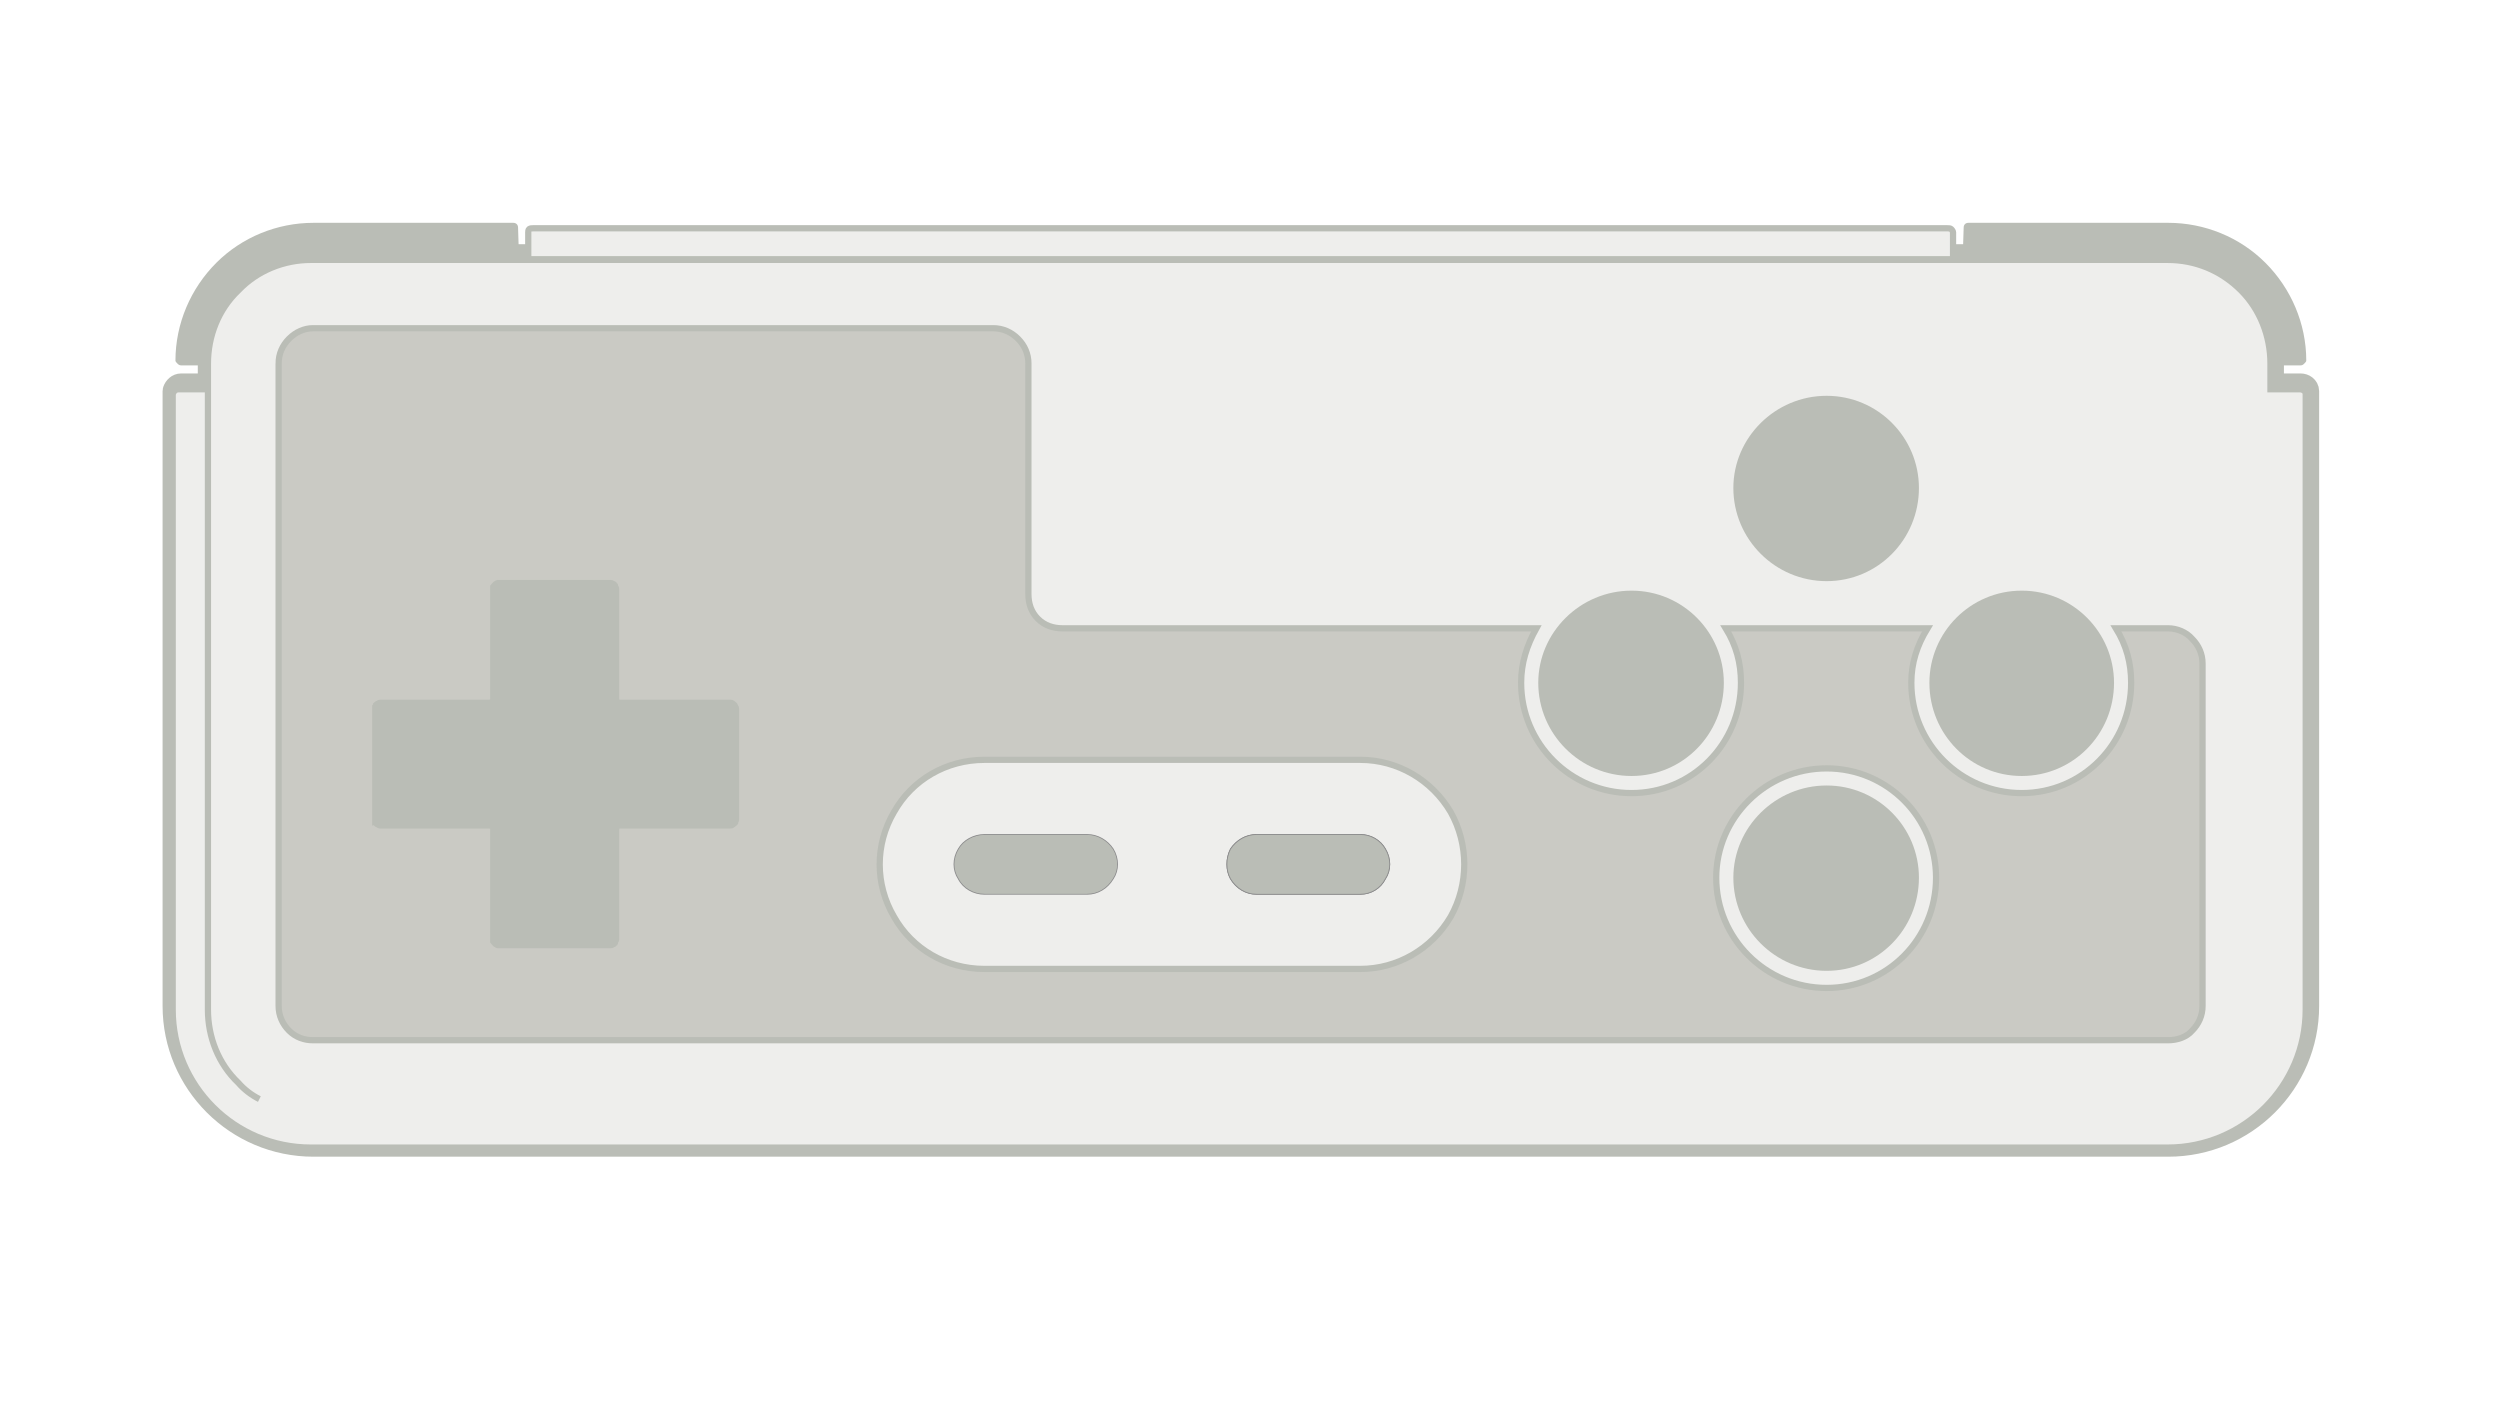
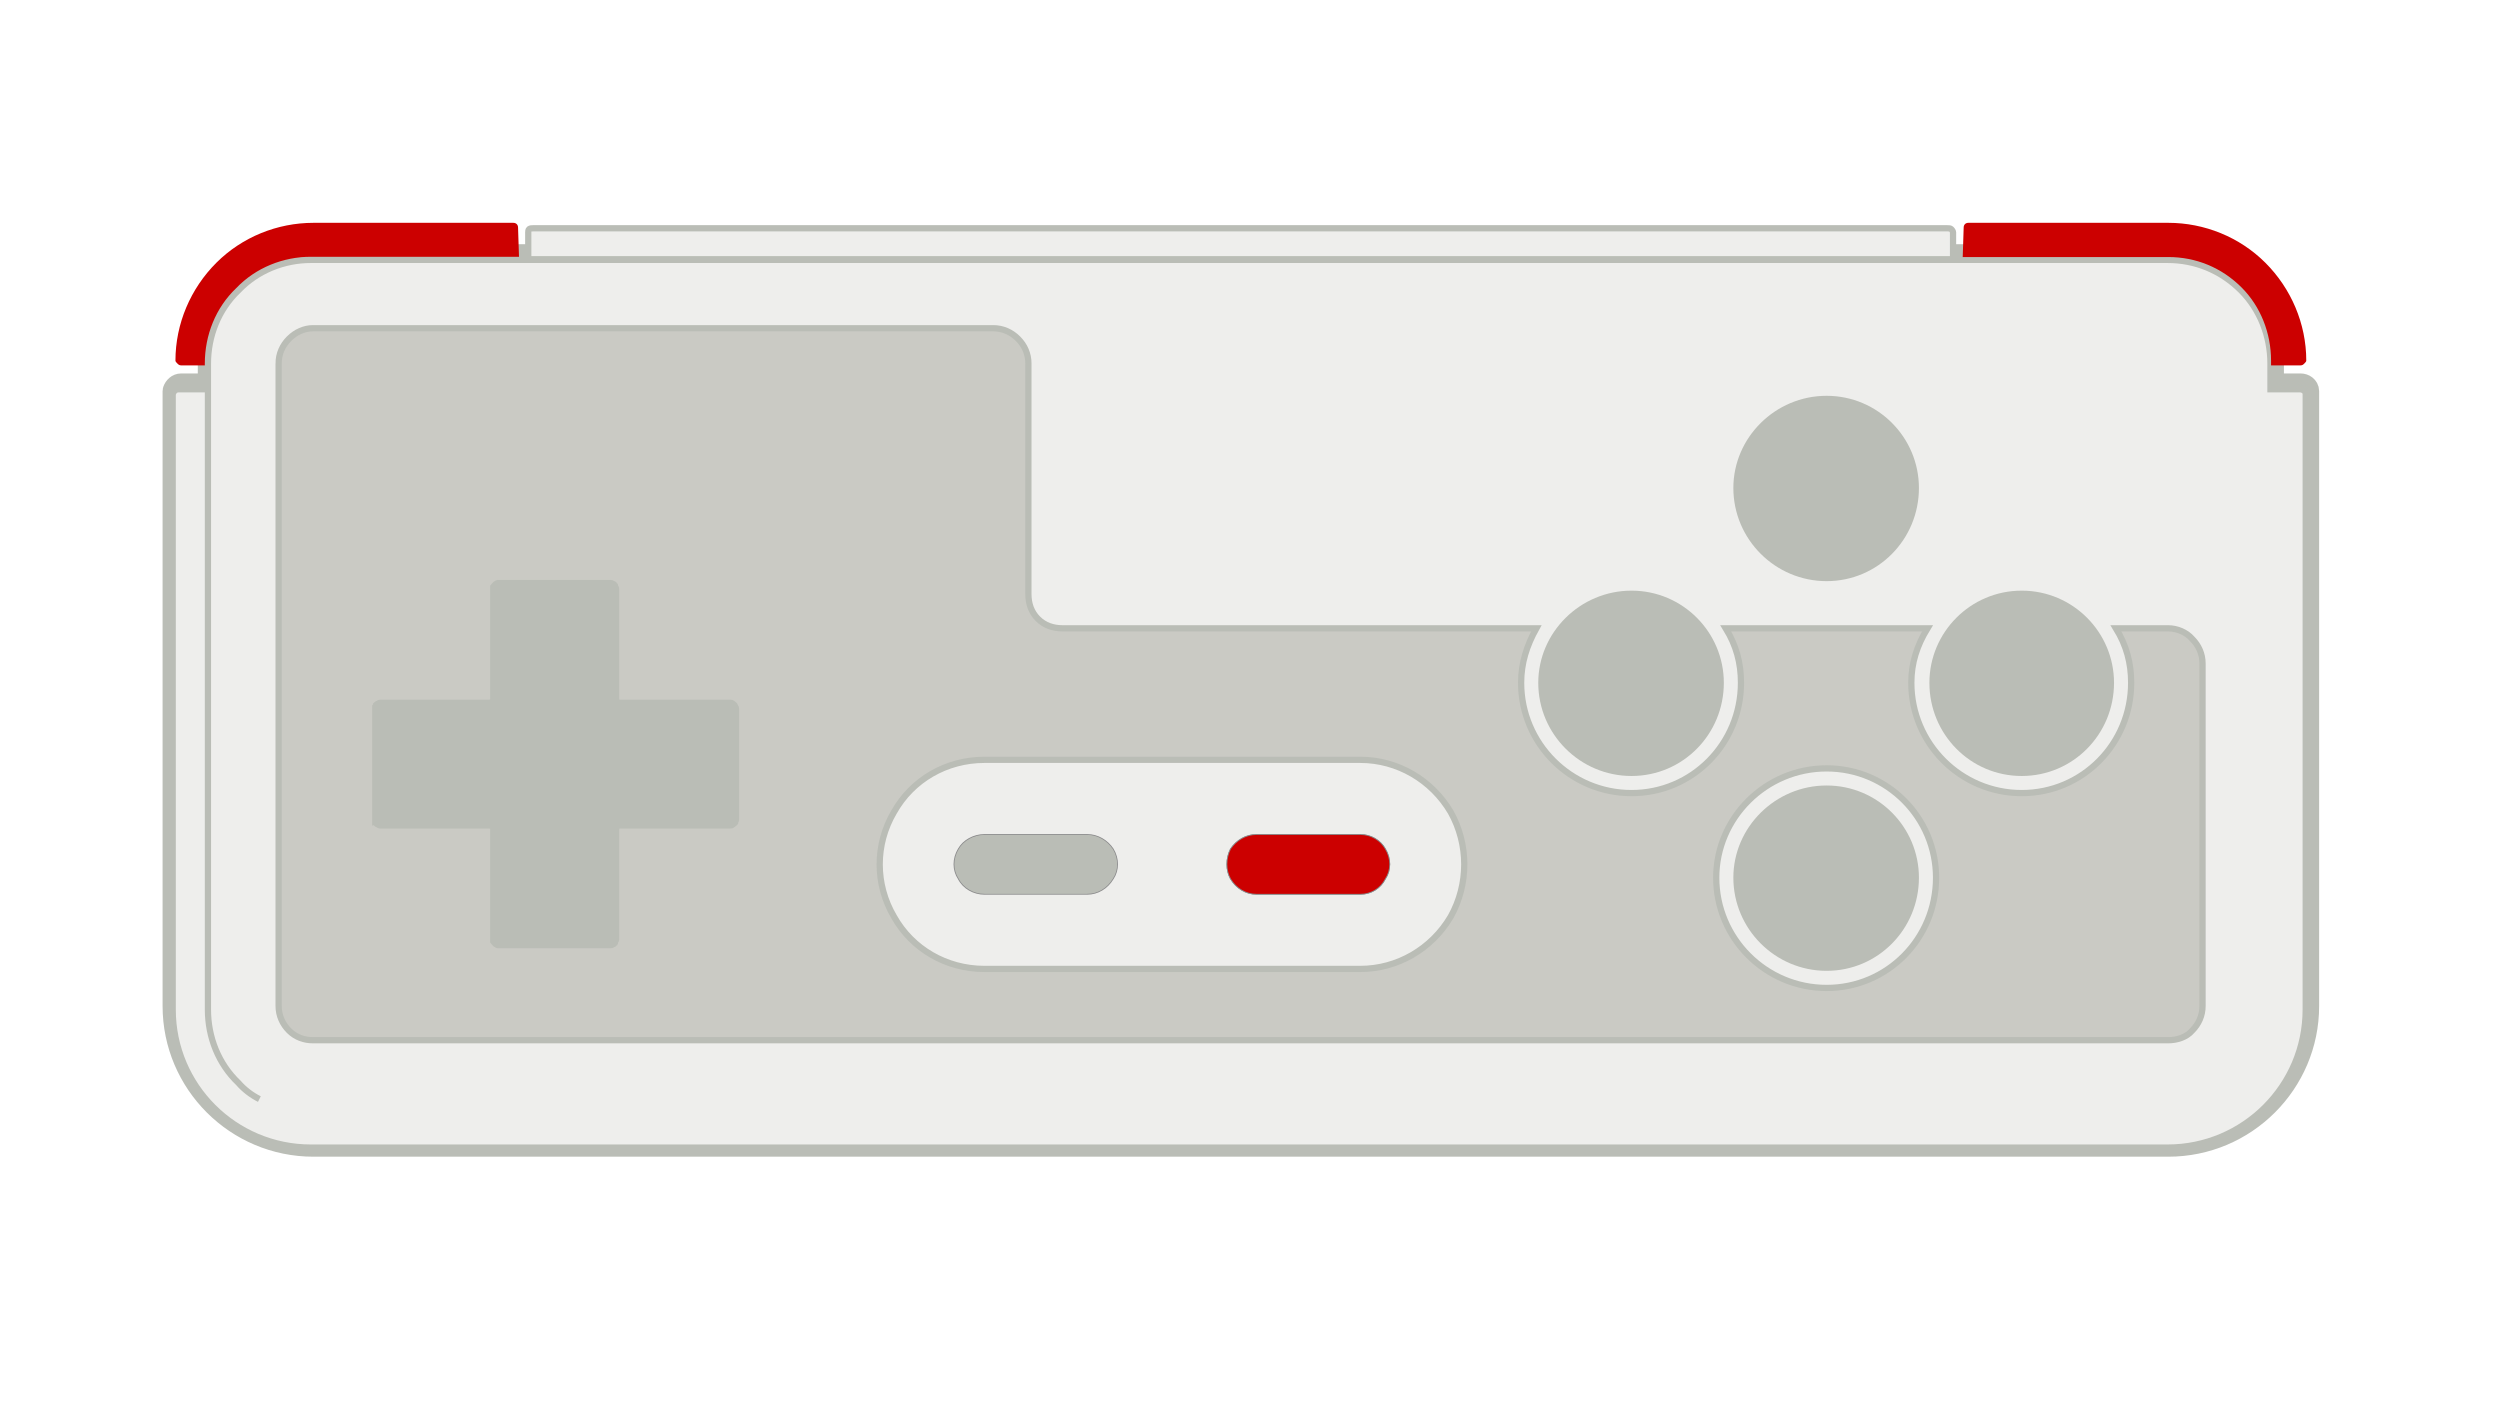
<svg xmlns="http://www.w3.org/2000/svg" id="svg7384" version="1.1" height="225" width="400">
  <defs id="defs7386" />
  <g transform="translate(-569.101,-638)" id="layer12" style="display:inline">
    <g id="g9377" transform="translate(0,242)">
      <path style="clip-rule:evenodd;fill:none;fill-rule:evenodd;stroke:#8b8b8c;stroke-width:0.27;image-rendering:optimizeQuality;shape-rendering:geometricPrecision;text-rendering:geometricPrecision" id="path189" d="m 861.36,518.942 c -9.745,0 -17.663,7.908 -17.663,17.489 0,9.733 7.918,17.641 17.663,17.641 9.745,0 17.511,-7.908 17.511,-17.641 0,-9.581 -7.766,-17.489 -17.511,-17.489 z" class="fil0 str5" />
      <path style="color:#000000;clip-rule:evenodd;display:inline;overflow:visible;visibility:visible;opacity:1;isolation:auto;mix-blend-mode:normal;color-interpolation:sRGB;color-interpolation-filters:linearRGB;solid-color:#000000;solid-opacity:1;fill:#eeeeec;fill-opacity:1;fill-rule:evenodd;stroke:#babdb6;stroke-width:3;stroke-linecap:butt;stroke-linejoin:miter;stroke-miterlimit:4;stroke-dasharray:none;stroke-dashoffset:0;stroke-opacity:1;color-rendering:auto;image-rendering:optimizeQuality;shape-rendering:geometricPrecision;text-rendering:geometricPrecision;enable-background:accumulate" id="path9415" d="m 619.252,436.568 c -4.405,0 -8.81,1.724 -11.967,5.029 -3.309,3.153 -5.037,7.557 -5.037,12.104 l 0,0.762 0,2.434 0,0.354 -4.162,0 c -0.704,0 -1.244,0.543 -1.443,1.141 a 0.559,0.559 0 0 0 -0.029,0.178 l 0,98.393 c 0,12.469 10.155,22.609 22.639,22.609 l 296.773,0 c 12.484,0 22.637,-10.141 22.637,-22.609 l 0,-98.393 c 0,-0.415 -0.222,-0.775 -0.502,-0.992 -0.28,-0.217 -0.619,-0.326 -0.971,-0.326 l -4.16,0 0,-2.787 0,-0.762 c 0,-4.552 -1.727,-8.95 -4.885,-12.104 -3.298,-3.294 -7.562,-5.029 -12.119,-5.029 l -32.891,0 -0.609,0 -0.914,0 -95.473,0 -133.234,0 -0.762,0 -32.891,0 z" />
-       <path style="color:#000000;clip-rule:evenodd;display:inline;overflow:visible;visibility:visible;opacity:1;isolation:auto;mix-blend-mode:normal;color-interpolation:sRGB;color-interpolation-filters:linearRGB;solid-color:#000000;solid-opacity:1;fill:#babdb6;fill-opacity:1;fill-rule:evenodd;stroke:none;stroke-width:2;stroke-linecap:butt;stroke-linejoin:miter;stroke-miterlimit:4;stroke-dasharray:none;stroke-dashoffset:0;stroke-opacity:1;color-rendering:auto;image-rendering:optimizeQuality;shape-rendering:geometricPrecision;text-rendering:geometricPrecision;enable-background:accumulate" id="path191" d="m 607.679,441.992 c 3.045,-3.194 7.309,-4.866 11.572,-4.866 l 32.89,0 -0.152,-4.714 c 0,-0.456 -0.305,-0.76 -0.761,-0.76 l -21.622,0 -10.354,0 c -5.786,0 -11.42,2.281 -15.531,6.387 -4.111,4.106 -6.548,9.733 -6.548,15.664 0,0.152 0.152,0.304 0.305,0.456 0.152,0.152 0.305,0.304 0.609,0.304 l 4.72,0 0,-0.76 c 0,-4.41 1.675,-8.668 4.873,-11.71 z" class="fil0 str5" />
+       <path style="color:#000000;clip-rule:evenodd;display:inline;overflow:visible;visibility:visible;opacity:1;isolation:auto;mix-blend-mode:normal;color-interpolation:sRGB;color-interpolation-filters:linearRGB;solid-color:#000000;solid-opacity:1;fill:#cc0000;fill-opacity:1;fill-rule:evenodd;stroke:none;stroke-width:2;stroke-linecap:butt;stroke-linejoin:miter;stroke-miterlimit:4;stroke-dasharray:none;stroke-dashoffset:0;stroke-opacity:1;color-rendering:auto;image-rendering:optimizeQuality;shape-rendering:geometricPrecision;text-rendering:geometricPrecision;enable-background:accumulate" id="path191" d="m 607.679,441.992 c 3.045,-3.194 7.309,-4.866 11.572,-4.866 l 32.89,0 -0.152,-4.714 c 0,-0.456 -0.305,-0.76 -0.761,-0.76 l -21.622,0 -10.354,0 c -5.786,0 -11.42,2.281 -15.531,6.387 -4.111,4.106 -6.548,9.733 -6.548,15.664 0,0.152 0.152,0.304 0.305,0.456 0.152,0.152 0.305,0.304 0.609,0.304 l 4.72,0 0,-0.76 c 0,-4.41 1.675,-8.668 4.873,-11.71 z" class="fil0 str5" />
      <path style="clip-rule:evenodd;fill:#eeeeec;fill-opacity:1;fill-rule:evenodd;stroke:#babdb6;stroke-width:1;stroke-miterlimit:4;stroke-dasharray:none;stroke-opacity:1;image-rendering:optimizeQuality;shape-rendering:geometricPrecision;text-rendering:geometricPrecision" id="path197" d="m 881.588,437.479 0,-4.314 c 0,-0.128 -0.151,-0.383 -0.302,-0.511 -0.151,-0.128 -0.302,-0.128 -0.605,-0.128 l -95.994,0 -130.309,0 c -0.151,0 -0.454,0 -0.605,0.128 -0.151,0.128 -0.151,0.383 -0.151,0.511 l 0,4.314 132.275,0 94.784,0 z" class="fil0 str5" />
      <path style="color:#000000;clip-rule:evenodd;display:inline;overflow:visible;visibility:visible;opacity:1;isolation:auto;mix-blend-mode:normal;color-interpolation:sRGB;color-interpolation-filters:linearRGB;solid-color:#000000;solid-opacity:1;fill:#eeeeec;fill-opacity:1;fill-rule:evenodd;stroke:#babdb6;stroke-width:1;stroke-linecap:butt;stroke-linejoin:miter;stroke-miterlimit:4;stroke-dasharray:none;stroke-dashoffset:0;stroke-opacity:1;color-rendering:auto;image-rendering:optimizeQuality;shape-rendering:geometricPrecision;text-rendering:geometricPrecision;enable-background:accumulate" id="path193" d="m 602.371,557.541 0,-99.255 -4.725,0 c -0.457,0 -0.762,0.304 -0.915,0.761 l 0,98.494 c 0,12.178 9.908,22.074 22.102,22.074 l 297.08,0 c 12.194,0 22.102,-9.895 22.102,-22.074 l 0,-98.494 c 0,-0.457 -0.457,-0.761 -0.915,-0.761 l -4.725,0 0,-3.349 0,-0.761 c 0,-4.415 -1.677,-8.677 -4.725,-11.722 -3.201,-3.197 -7.316,-4.871 -11.737,-4.871 l -32.924,0 -0.61,0 -0.915,0 -95.572,0 -133.373,0 -0.762,0 -32.924,0 c -4.268,0 -8.536,1.675 -11.584,4.871 -3.201,3.045 -4.878,7.307 -4.878,11.722 l 0,0.761 0,2.436 0,0.913 0,99.255 c 0,4.415 1.677,8.677 4.878,11.722 0.915,1.066 2.134,1.979 3.353,2.588 -1.219,-0.609 -2.439,-1.522 -3.353,-2.588 -3.201,-3.045 -4.878,-7.307 -4.878,-11.722 z" class="fil0 str5" />
-       <path style="color:#000000;clip-rule:evenodd;display:inline;overflow:visible;visibility:visible;opacity:1;isolation:auto;mix-blend-mode:normal;color-interpolation:sRGB;color-interpolation-filters:linearRGB;solid-color:#000000;solid-opacity:1;fill:#babdb6;fill-opacity:1;fill-rule:evenodd;stroke:none;stroke-width:2;stroke-linecap:butt;stroke-linejoin:miter;stroke-miterlimit:4;stroke-dasharray:none;stroke-dashoffset:0;stroke-opacity:1;color-rendering:auto;image-rendering:optimizeQuality;shape-rendering:geometricPrecision;text-rendering:geometricPrecision;enable-background:accumulate" id="path195" d="m 883.135,437.126 32.89,0 c 4.416,0 8.527,1.673 11.725,4.866 3.045,3.041 4.72,7.3 4.72,11.71 l 0,0.76 4.72,0 c 0.305,0 0.457,-0.152 0.609,-0.304 0.152,-0.152 0.305,-0.304 0.305,-0.456 0,-5.931 -2.436,-11.558 -6.548,-15.664 -4.111,-4.106 -9.745,-6.387 -15.531,-6.387 l -14.922,0 -17.054,0 c -0.457,0 -0.761,0.304 -0.761,0.76 l -0.152,4.714 z" class="fil0 str5" />
+       <path style="color:#000000;clip-rule:evenodd;display:inline;overflow:visible;visibility:visible;opacity:1;isolation:auto;mix-blend-mode:normal;color-interpolation:sRGB;color-interpolation-filters:linearRGB;solid-color:#000000;solid-opacity:1;fill:#cc0000;fill-opacity:1;fill-rule:evenodd;stroke:none;stroke-width:2;stroke-linecap:butt;stroke-linejoin:miter;stroke-miterlimit:4;stroke-dasharray:none;stroke-dashoffset:0;stroke-opacity:1;color-rendering:auto;image-rendering:optimizeQuality;shape-rendering:geometricPrecision;text-rendering:geometricPrecision;enable-background:accumulate" id="path195" d="m 883.135,437.126 32.89,0 c 4.416,0 8.527,1.673 11.725,4.866 3.045,3.041 4.72,7.3 4.72,11.71 l 0,0.76 4.72,0 c 0.305,0 0.457,-0.152 0.609,-0.304 0.152,-0.152 0.305,-0.304 0.305,-0.456 0,-5.931 -2.436,-11.558 -6.548,-15.664 -4.111,-4.106 -9.745,-6.387 -15.531,-6.387 l -14.922,0 -17.054,0 c -0.457,0 -0.761,0.304 -0.761,0.76 l -0.152,4.714 z" class="fil0 str5" />
      <path style="clip-rule:evenodd;fill:none;fill-rule:evenodd;stroke:#8b8b8c;stroke-width:0.27;image-rendering:optimizeQuality;shape-rendering:geometricPrecision;text-rendering:geometricPrecision" id="path203" d="m 766.04,531.868 c -0.761,1.521 -0.761,3.346 0,4.714 0.914,1.521 2.436,2.433 4.111,2.433 l 16.597,0 c 1.675,0 3.198,-0.912 3.959,-2.433 0.914,-1.369 0.914,-3.194 0,-4.714 -0.761,-1.369 -2.284,-2.281 -3.959,-2.281 l -16.597,0 c -1.675,0 -3.198,0.912 -4.111,2.281 z" class="fil0 str5" />
      <path style="clip-rule:evenodd;fill:none;fill-rule:evenodd;stroke:#8b8b8c;stroke-width:0.27;image-rendering:optimizeQuality;shape-rendering:geometricPrecision;text-rendering:geometricPrecision" id="path205" d="m 786.748,517.573 -60.146,0 c -6.091,0 -11.572,3.194 -14.466,8.364 -3.045,5.171 -3.045,11.558 0,16.728 2.893,5.171 8.375,8.364 14.466,8.364 l 60.146,0 c 5.939,0 11.42,-3.194 14.466,-8.364 2.893,-5.171 2.893,-11.558 0,-16.728 -3.045,-5.171 -8.527,-8.364 -14.466,-8.364 z m -20.709,19.009 c -0.761,-1.369 -0.761,-3.194 0,-4.714 0.914,-1.369 2.436,-2.281 4.111,-2.281 l 16.597,0 c 1.675,0 3.198,0.912 3.959,2.281 0.914,1.521 0.914,3.346 0,4.714 -0.761,1.521 -2.284,2.433 -3.959,2.433 l -16.597,0 c -1.675,0 -3.198,-0.912 -4.111,-2.433 z m -39.438,-6.995 16.445,0 c 1.675,0 3.198,0.912 4.111,2.281 0.914,1.521 0.914,3.346 0,4.714 -0.914,1.521 -2.436,2.433 -4.111,2.433 l -16.445,0 c -1.675,0 -3.35,-0.912 -4.111,-2.433 -0.914,-1.369 -0.914,-3.194 0,-4.714 0.761,-1.369 2.436,-2.281 4.111,-2.281 z" class="fil0 str5" />
      <path style="color:#000000;clip-rule:nonzero;display:inline;overflow:visible;visibility:visible;opacity:1;isolation:auto;mix-blend-mode:normal;color-interpolation:sRGB;color-interpolation-filters:linearRGB;solid-color:#000000;solid-opacity:1;fill:#babdb6;fill-opacity:1;fill-rule:nonzero;stroke:none;stroke-width:0.579;stroke-linecap:butt;stroke-linejoin:miter;stroke-miterlimit:4;stroke-dasharray:none;stroke-dashoffset:0;stroke-opacity:1;color-rendering:auto;image-rendering:auto;shape-rendering:auto;text-rendering:auto;enable-background:accumulate" id="path201" d="m 743.047,529.587 -16.445,0 c -1.675,0 -3.35,0.912 -4.111,2.281 -0.914,1.521 -0.914,3.346 0,4.714 0.761,1.521 2.436,2.433 4.111,2.433 l 16.445,0 c 1.675,0 3.198,-0.912 4.111,-2.433 0.914,-1.369 0.914,-3.194 0,-4.714 -0.914,-1.369 -2.436,-2.281 -4.111,-2.281 z" class="fil0 str5" />
      <path style="color:#000000;clip-rule:evenodd;display:inline;overflow:visible;visibility:visible;opacity:1;isolation:auto;mix-blend-mode:normal;color-interpolation:sRGB;color-interpolation-filters:linearRGB;solid-color:#000000;solid-opacity:1;fill:#cacac4;fill-opacity:1;fill-rule:evenodd;stroke:#babdb6;stroke-width:1;stroke-linecap:butt;stroke-linejoin:miter;stroke-miterlimit:4;stroke-dasharray:none;stroke-dashoffset:0;stroke-opacity:1;color-rendering:auto;image-rendering:optimizeQuality;shape-rendering:geometricPrecision;text-rendering:geometricPrecision;enable-background:accumulate" id="path207" d="m 726.602,517.573 60.146,0 c 5.939,0 11.42,3.194 14.466,8.364 2.893,5.171 2.893,11.558 0,16.728 -3.045,5.171 -8.527,8.364 -14.466,8.364 l -60.146,0 c -6.091,0 -11.572,-3.194 -14.466,-8.364 -3.045,-5.171 -3.045,-11.558 0,-16.728 2.893,-5.171 8.375,-8.364 14.466,-8.364 z m -53.751,-9.124 13.095,0 c 0.152,0 0.305,0 0.305,0.152 0.152,0 0.152,0 0.305,0.152 0,0 0.152,0.152 0.152,0.304 0,0 0.152,0.152 0.152,0.304 l 0,17.793 c 0,0.152 -0.152,0.304 -0.152,0.456 l -0.152,0.152 c -0.152,0.152 -0.152,0.152 -0.305,0.152 0,0.152 -0.152,0.152 -0.305,0.152 l -4.416,0 -13.095,0 c -0.152,0 -0.457,0 -0.609,0.152 -0.152,0.152 -0.152,0.456 -0.152,0.608 l 0,4.41 0,13.078 c 0,0.152 -0.152,0.304 -0.152,0.304 0,0.152 0,0.304 -0.152,0.304 0,0.152 -0.152,0.152 -0.305,0.152 0,0.152 -0.152,0.152 -0.305,0.152 l -8.984,0 -8.984,0 c 0,0 -0.152,0 -0.305,-0.152 0,0 -0.152,0 -0.152,-0.152 -0.152,0 -0.152,-0.152 -0.305,-0.304 l 0,-0.304 0,-4.258 0,-13.23 c 0,-0.152 0,-0.456 -0.152,-0.608 -0.305,-0.152 -0.457,-0.152 -0.609,-0.152 l -4.416,0 -12.943,0 c 0,0 -0.152,0 -0.305,-0.152 0,0 -0.152,0 -0.305,-0.152 0,0 0,-0.152 -0.152,-0.152 l 0,-0.456 0,-17.793 0,-0.304 c 0.152,-0.152 0.152,-0.304 0.152,-0.304 0.152,-0.152 0.305,-0.152 0.305,-0.152 0.152,-0.152 0.305,-0.152 0.305,-0.152 l 4.416,0 12.943,0 c 0.152,0 0.305,0 0.609,-0.152 0.152,-0.152 0.152,-0.456 0.152,-0.608 l 0,-4.41 0,-13.078 0,-0.304 c 0.152,-0.152 0.152,-0.304 0.305,-0.304 0,-0.152 0.152,-0.152 0.152,-0.152 0.152,-0.152 0.305,-0.152 0.305,-0.152 l 8.984,0 8.984,0 c 0.152,0 0.305,0 0.305,0.152 0.152,0 0.305,0 0.305,0.152 0.152,0 0.152,0.152 0.152,0.304 0,0 0.152,0.152 0.152,0.304 l 0,4.258 0,13.23 c 0,0.152 0,0.456 0.152,0.608 0.152,0.152 0.457,0.152 0.609,0.152 z m -59.169,-54.305 0,102.816 c 0,1.521 0.609,2.889 1.675,3.954 1.066,1.065 2.436,1.521 3.807,1.521 l 296.861,0 c 1.37,0 2.893,-0.456 3.807,-1.521 1.066,-1.065 1.675,-2.433 1.675,-3.954 l 0,-54.801 c 0,-1.521 -0.609,-2.889 -1.675,-3.954 -0.914,-1.065 -2.436,-1.673 -3.807,-1.673 l -8.375,0 c 1.675,2.737 2.436,5.529 2.436,8.722 0,9.733 -7.766,17.641 -17.511,17.641 -9.745,0 -17.663,-7.908 -17.663,-17.641 0,-3.194 0.914,-5.985 2.589,-8.722 l -32.281,0 c 1.675,2.737 2.436,5.529 2.436,8.722 0,9.733 -7.766,17.641 -17.511,17.641 -9.745,0 -17.663,-7.908 -17.663,-17.641 0,-3.194 0.914,-5.985 2.436,-8.722 l -75.791,0 c -1.523,0 -2.893,-0.456 -3.959,-1.521 -1.066,-1.065 -1.523,-2.433 -1.523,-3.954 l 0,-36.914 c 0,-1.521 -0.609,-2.889 -1.675,-3.954 -1.066,-1.065 -2.436,-1.673 -3.959,-1.673 l -108.848,0 c -1.37,0 -2.741,0.608 -3.807,1.673 -1.066,1.065 -1.675,2.433 -1.675,3.954 z m 247.678,99.927 c -9.745,0 -17.663,-7.908 -17.663,-17.641 0,-9.581 7.918,-17.489 17.663,-17.489 9.745,0 17.511,7.908 17.511,17.489 0,9.733 -7.766,17.641 -17.511,17.641 z" class="fil0 str5" />
      <path style="color:#000000;clip-rule:nonzero;display:inline;overflow:visible;visibility:visible;opacity:1;isolation:auto;mix-blend-mode:normal;color-interpolation:sRGB;color-interpolation-filters:linearRGB;solid-color:#000000;solid-opacity:1;fill:#babdb6;fill-opacity:1;fill-rule:nonzero;stroke:none;stroke-width:0.579;stroke-linecap:butt;stroke-linejoin:miter;stroke-miterlimit:4;stroke-dasharray:none;stroke-dashoffset:0;stroke-opacity:1;color-rendering:auto;image-rendering:auto;shape-rendering:auto;text-rendering:auto;enable-background:accumulate" id="path199" d="m 685.946,508.449 -13.095,0 -4.416,0 c -0.152,0 -0.457,0 -0.609,-0.152 -0.152,-0.152 -0.152,-0.456 -0.152,-0.608 l 0,-13.23 0,-4.258 c 0,-0.152 -0.152,-0.304 -0.152,-0.304 0,-0.152 0,-0.304 -0.152,-0.304 0,-0.152 -0.152,-0.152 -0.305,-0.152 0,-0.152 -0.152,-0.152 -0.305,-0.152 l -8.984,0 -8.984,0 c 0,0 -0.152,0 -0.305,0.152 0,0 -0.152,0 -0.152,0.152 -0.152,0 -0.152,0.152 -0.305,0.304 0,0 0,0.152 0,0.304 l 0,13.078 0,4.41 c 0,0.152 0,0.456 -0.152,0.608 -0.305,0.152 -0.457,0.152 -0.609,0.152 l -12.943,0 -4.416,0 c 0,0 -0.152,0 -0.305,0.152 0,0 -0.152,0 -0.305,0.152 0,0 0,0.152 -0.152,0.304 0,0 0,0.152 0,0.304 0,5.931 0,11.862 0,17.793 0,0.152 0,0.304 0,0.456 0.152,0 0.152,0.152 0.152,0.152 0.152,0.152 0.305,0.152 0.305,0.152 0.152,0.152 0.305,0.152 0.305,0.152 l 12.943,0 4.416,0 c 0.152,0 0.305,0 0.609,0.152 0.152,0.152 0.152,0.456 0.152,0.608 l 0,13.23 0,4.258 c 0,0.152 0,0.304 0,0.304 0.152,0.152 0.152,0.304 0.305,0.304 0,0.152 0.152,0.152 0.152,0.152 0.152,0.152 0.305,0.152 0.305,0.152 l 8.984,0 8.984,0 c 0.152,0 0.305,0 0.305,-0.152 0.152,0 0.305,0 0.305,-0.152 0.152,0 0.152,-0.152 0.152,-0.304 0,0 0.152,-0.152 0.152,-0.304 l 0,-13.078 0,-4.41 c 0,-0.152 0,-0.456 0.152,-0.608 0.152,-0.152 0.457,-0.152 0.609,-0.152 l 13.095,0 4.416,0 c 0.152,0 0.305,0 0.305,-0.152 0.152,0 0.152,0 0.305,-0.152 0,0 0.152,-0.152 0.152,-0.152 0,-0.152 0.152,-0.304 0.152,-0.456 0,-5.931 0,-11.862 0,-17.793 0,-0.152 -0.152,-0.304 -0.152,-0.304 0,-0.152 -0.152,-0.304 -0.152,-0.304 -0.152,-0.152 -0.152,-0.152 -0.305,-0.152 0,-0.152 -0.152,-0.152 -0.305,-0.152 z" class="fil0 str5" />
      <path style="color:#000000;clip-rule:nonzero;display:inline;overflow:visible;visibility:visible;opacity:1;isolation:auto;mix-blend-mode:normal;color-interpolation:sRGB;color-interpolation-filters:linearRGB;solid-color:#000000;solid-opacity:1;fill:#babdb6;fill-opacity:1;fill-rule:nonzero;stroke:none;stroke-width:0.579;stroke-linecap:butt;stroke-linejoin:miter;stroke-miterlimit:4;stroke-dasharray:none;stroke-dashoffset:0;stroke-opacity:1;color-rendering:auto;image-rendering:auto;shape-rendering:auto;text-rendering:auto;enable-background:accumulate" id="path209" d="m 861.36,521.679 c -8.223,0 -14.922,6.691 -14.922,14.751 0,8.212 6.7,14.903 14.922,14.903 8.223,0 14.77,-6.691 14.77,-14.903 0,-8.06 -6.548,-14.751 -14.77,-14.751 z" class="fil0 str5" />
      <path style="color:#000000;clip-rule:nonzero;display:inline;overflow:visible;visibility:visible;opacity:1;isolation:auto;mix-blend-mode:normal;color-interpolation:sRGB;color-interpolation-filters:linearRGB;solid-color:#000000;solid-opacity:1;fill:#babdb6;fill-opacity:1;fill-rule:nonzero;stroke:none;stroke-width:0.579;stroke-linecap:butt;stroke-linejoin:miter;stroke-miterlimit:4;stroke-dasharray:none;stroke-dashoffset:0;stroke-opacity:1;color-rendering:auto;image-rendering:auto;shape-rendering:auto;text-rendering:auto;enable-background:accumulate" id="path211" d="m 892.575,490.504 c -8.223,0 -14.77,6.691 -14.77,14.751 0,8.212 6.548,14.903 14.77,14.903 8.223,0 14.77,-6.691 14.77,-14.903 0,-8.06 -6.548,-14.751 -14.77,-14.751 z" class="fil0 str5" />
      <path style="color:#000000;clip-rule:nonzero;display:inline;overflow:visible;visibility:visible;opacity:1;isolation:auto;mix-blend-mode:normal;color-interpolation:sRGB;color-interpolation-filters:linearRGB;solid-color:#000000;solid-opacity:1;fill:#babdb6;fill-opacity:1;fill-rule:nonzero;stroke:none;stroke-width:0.579;stroke-linecap:butt;stroke-linejoin:miter;stroke-miterlimit:4;stroke-dasharray:none;stroke-dashoffset:0;stroke-opacity:1;color-rendering:auto;image-rendering:auto;shape-rendering:auto;text-rendering:auto;enable-background:accumulate" id="path213" d="m 861.36,459.329 c -8.223,0 -14.922,6.691 -14.922,14.751 0,8.212 6.7,14.903 14.922,14.903 8.223,0 14.77,-6.691 14.77,-14.903 0,-8.06 -6.548,-14.751 -14.77,-14.751 z" class="fil0 str5" />
      <path style="color:#000000;clip-rule:nonzero;display:inline;overflow:visible;visibility:visible;opacity:1;isolation:auto;mix-blend-mode:normal;color-interpolation:sRGB;color-interpolation-filters:linearRGB;solid-color:#000000;solid-opacity:1;fill:#babdb6;fill-opacity:1;fill-rule:nonzero;stroke:none;stroke-width:0.579;stroke-linecap:butt;stroke-linejoin:miter;stroke-miterlimit:4;stroke-dasharray:none;stroke-dashoffset:0;stroke-opacity:1;color-rendering:auto;image-rendering:auto;shape-rendering:auto;text-rendering:auto;enable-background:accumulate" id="path215" d="m 830.145,490.504 c -8.223,0 -14.922,6.691 -14.922,14.751 0,8.212 6.7,14.903 14.922,14.903 8.223,0 14.77,-6.691 14.77,-14.903 0,-8.06 -6.548,-14.751 -14.77,-14.751 z" class="fil0 str5" />
-       <path class="fil0 str5" d="m 766.04,536.582 c -0.761,-1.369 -0.761,-3.194 0,-4.714 0.914,-1.369 2.436,-2.281 4.111,-2.281 l 16.597,0 c 1.675,0 3.198,0.912 3.959,2.281 0.914,1.521 0.914,3.346 0,4.714 -0.761,1.521 -2.284,2.433 -3.959,2.433 l -16.597,0 c -1.675,0 -3.198,-0.912 -4.111,-2.433 z" id="path4322" style="color:#000000;clip-rule:nonzero;display:inline;overflow:visible;visibility:visible;opacity:1;isolation:auto;mix-blend-mode:normal;color-interpolation:sRGB;color-interpolation-filters:linearRGB;solid-color:#000000;solid-opacity:1;fill:#babdb6;fill-opacity:1;fill-rule:nonzero;stroke:none;stroke-width:0.579;stroke-linecap:butt;stroke-linejoin:miter;stroke-miterlimit:4;stroke-dasharray:none;stroke-dashoffset:0;stroke-opacity:1;color-rendering:auto;image-rendering:auto;shape-rendering:auto;text-rendering:auto;enable-background:accumulate" />
+       <path class="fil0 str5" d="m 766.04,536.582 c -0.761,-1.369 -0.761,-3.194 0,-4.714 0.914,-1.369 2.436,-2.281 4.111,-2.281 l 16.597,0 c 1.675,0 3.198,0.912 3.959,2.281 0.914,1.521 0.914,3.346 0,4.714 -0.761,1.521 -2.284,2.433 -3.959,2.433 l -16.597,0 c -1.675,0 -3.198,-0.912 -4.111,-2.433 z" id="path4322" style="color:#000000;clip-rule:nonzero;display:inline;overflow:visible;visibility:visible;opacity:1;isolation:auto;mix-blend-mode:normal;color-interpolation:sRGB;color-interpolation-filters:linearRGB;solid-color:#000000;solid-opacity:1;fill:#cc0000;fill-opacity:1;fill-rule:nonzero;stroke:none;stroke-width:0.579;stroke-linecap:butt;stroke-linejoin:miter;stroke-miterlimit:4;stroke-dasharray:none;stroke-dashoffset:0;stroke-opacity:1;color-rendering:auto;image-rendering:auto;shape-rendering:auto;text-rendering:auto;enable-background:accumulate" />
    </g>
  </g>
</svg>
